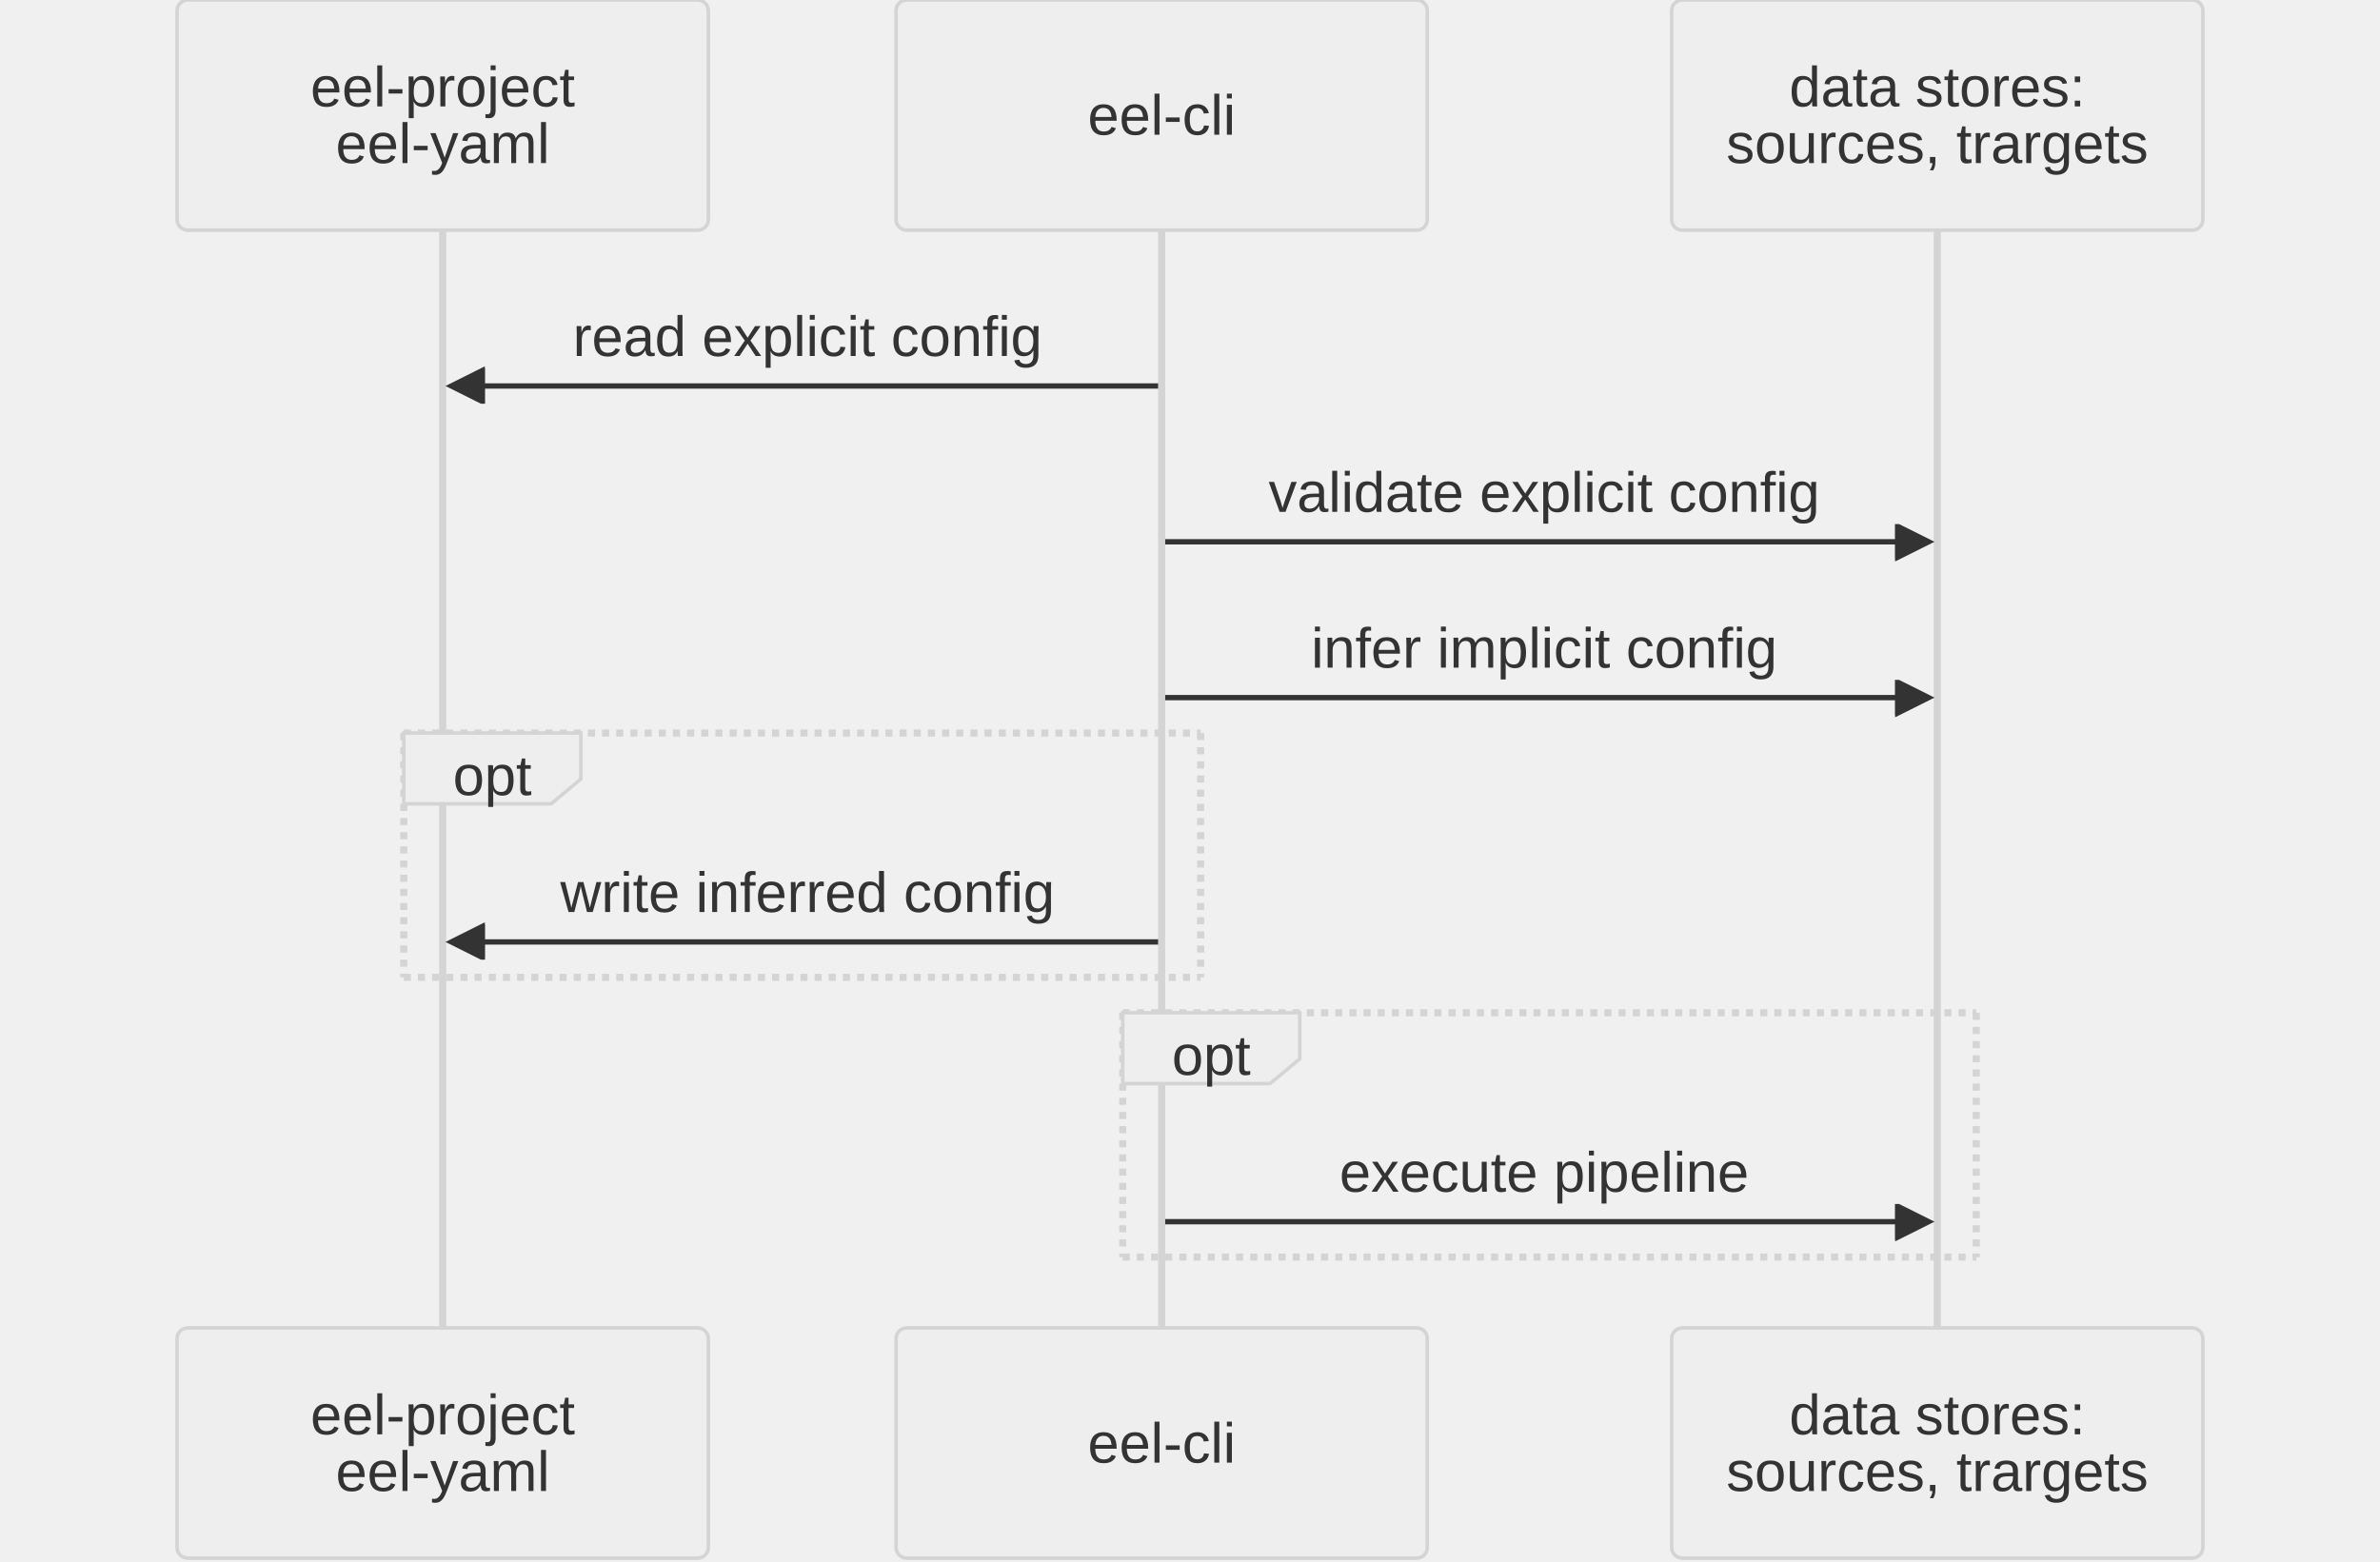
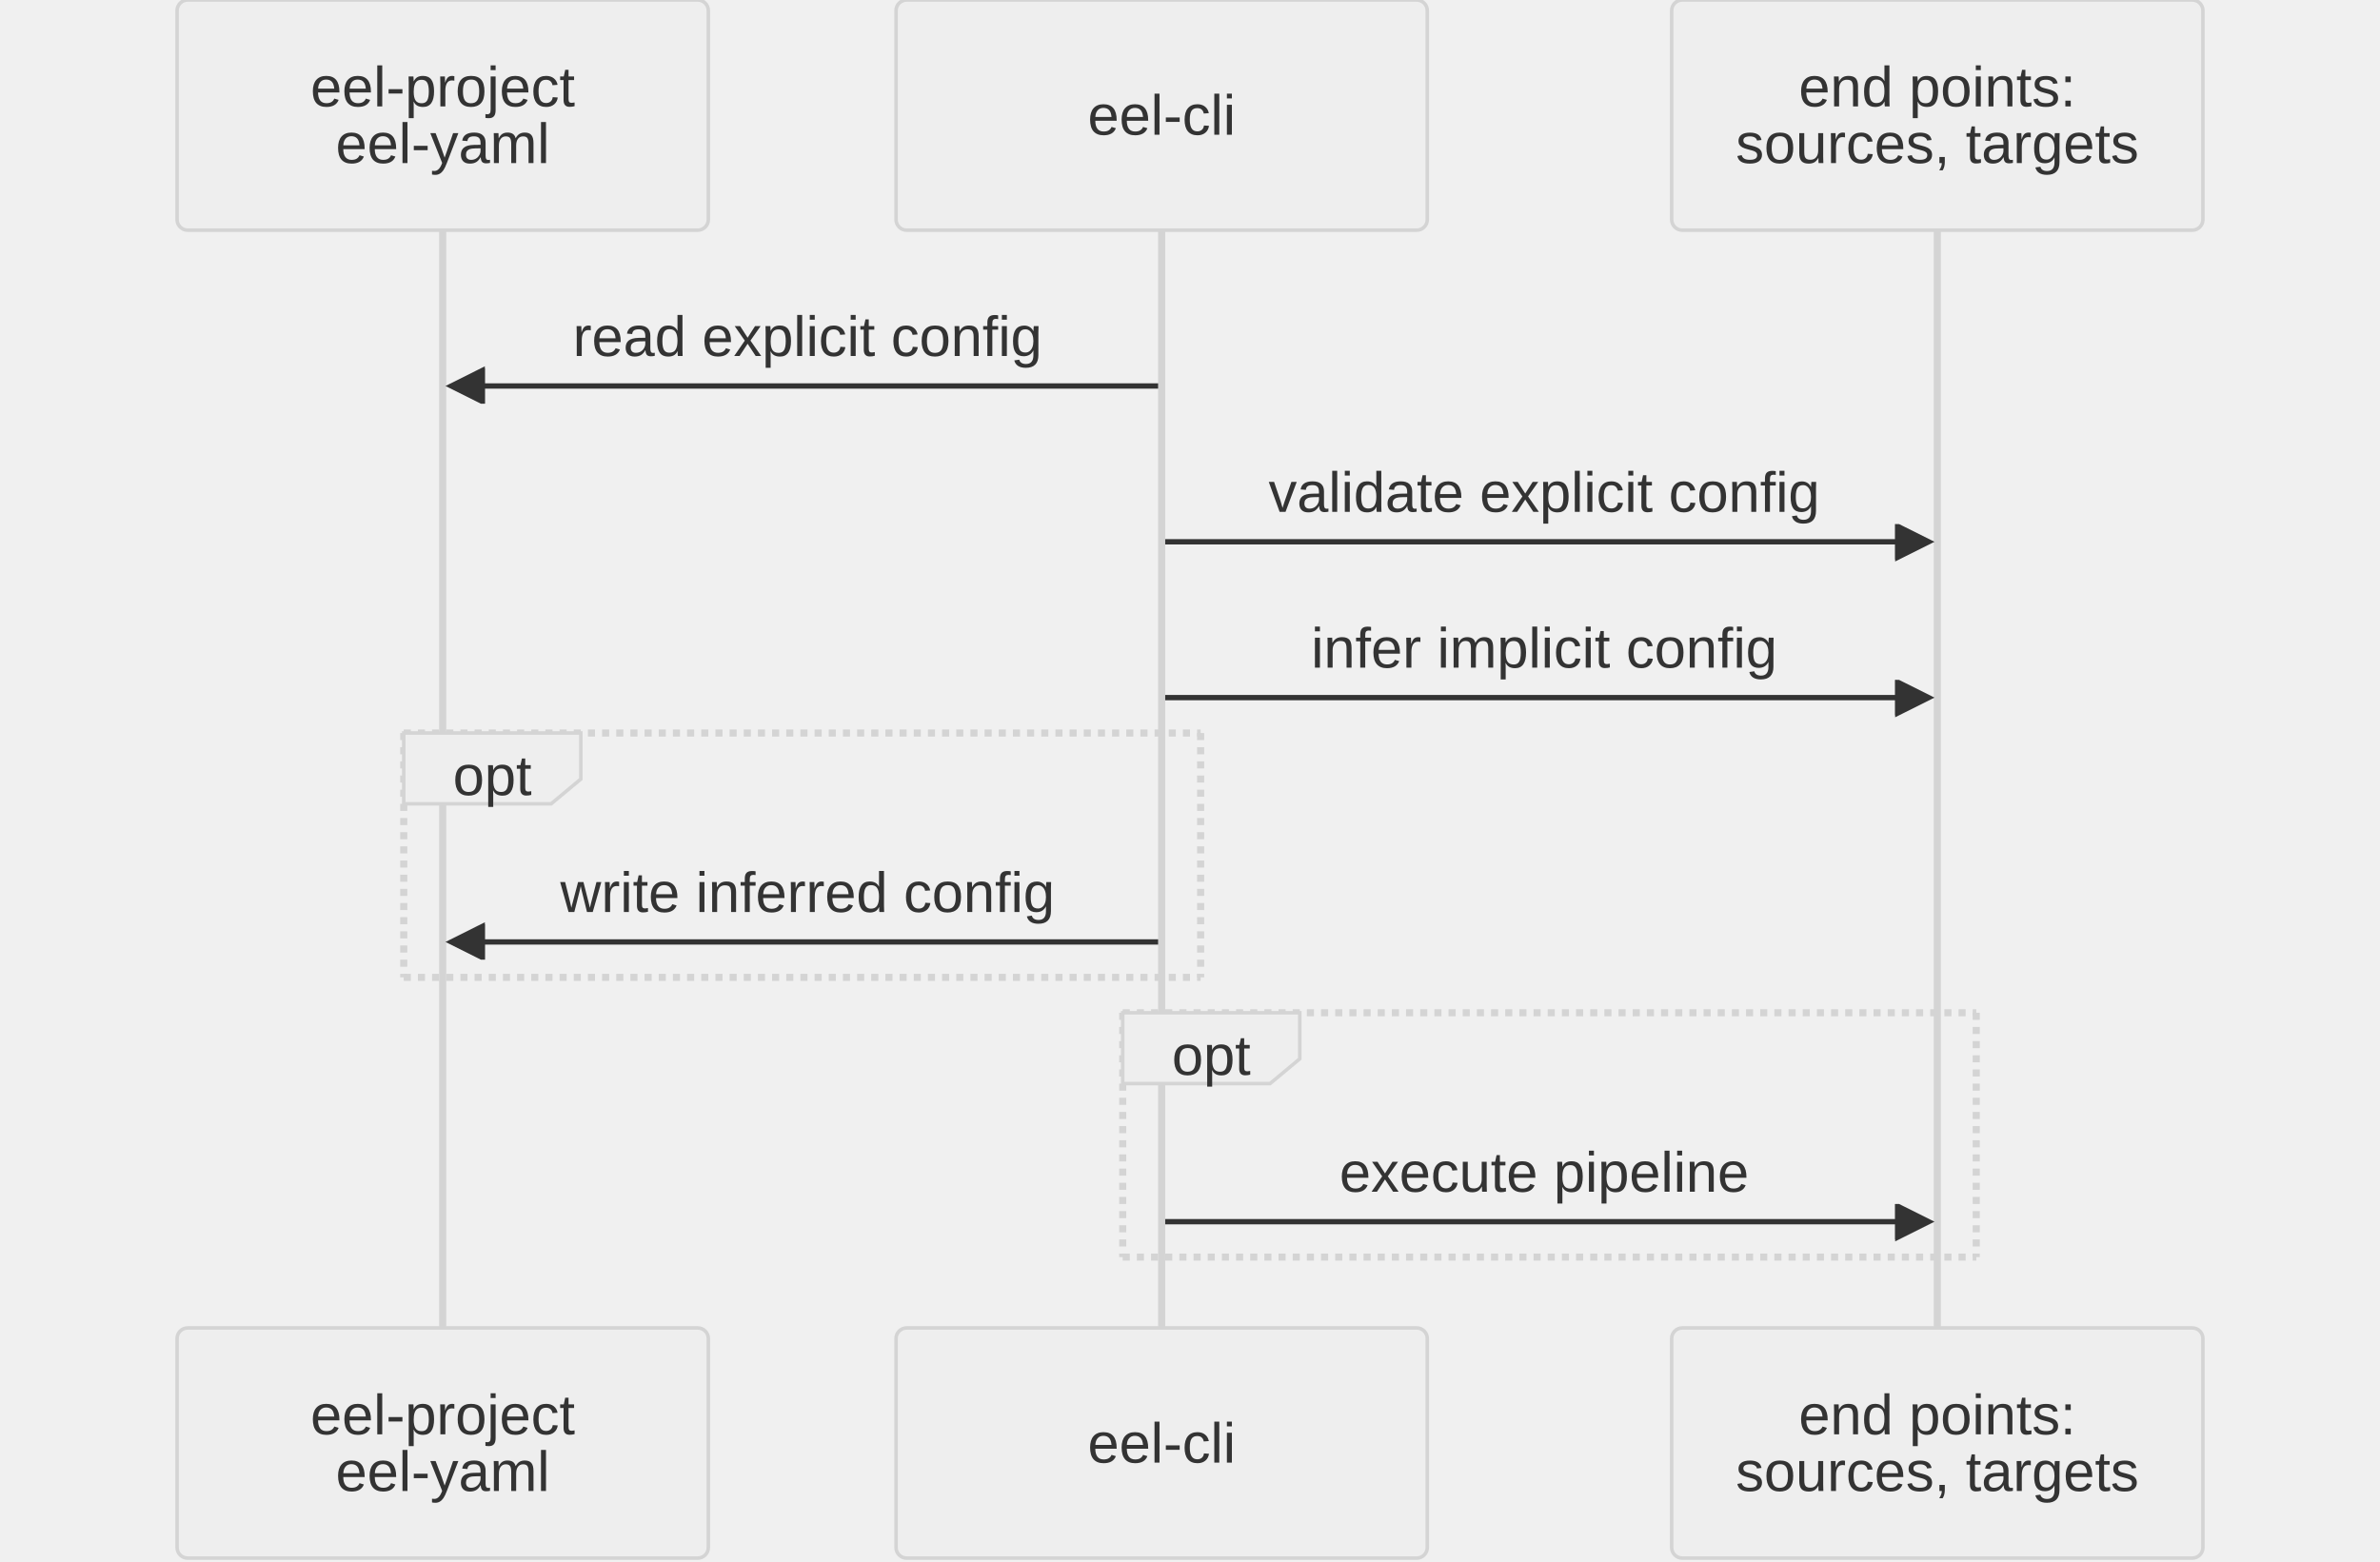
<svg xmlns="http://www.w3.org/2000/svg" aria-roledescription="sequence" role="graphics-document document" viewBox="-50 0 672 441" style="max-width: 672px; background-color: white;" width="100%" id="my-svg">
  <g>
    <rect class="actor" ry="3" rx="3" height="65" width="150" stroke="#666" fill="#eaeaea" y="375" x="422" />
    <text style="text-anchor: middle; font-size: 16px; font-weight: 400;" class="actor" alignment-baseline="central" dominant-baseline="central" y="407.5" x="497">
-       <tspan dy="-8" x="497">data stores:</tspan>
+       <tspan dy="-8" x="497">end points:</tspan>
    </text>
    <text style="text-anchor: middle; font-size: 16px; font-weight: 400;" class="actor" alignment-baseline="central" dominant-baseline="central" y="407.5" x="497">
-       <tspan dy="8" x="497">sources, trargets</tspan>
+       <tspan dy="8" x="497">sources, targets</tspan>
    </text>
  </g>
  <g>
    <rect class="actor" ry="3" rx="3" height="65" width="150" stroke="#666" fill="#eaeaea" y="375" x="203" />
    <text style="text-anchor: middle; font-size: 16px; font-weight: 400;" class="actor" alignment-baseline="central" dominant-baseline="central" y="407.5" x="278">
      <tspan dy="0" x="278">eel-cli</tspan>
    </text>
  </g>
  <g>
    <rect class="actor" ry="3" rx="3" height="65" width="150" stroke="#666" fill="#eaeaea" y="375" x="0" />
    <text style="text-anchor: middle; font-size: 16px; font-weight: 400;" class="actor" alignment-baseline="central" dominant-baseline="central" y="407.5" x="75">
      <tspan dy="-8" x="75">eel-project</tspan>
    </text>
    <text style="text-anchor: middle; font-size: 16px; font-weight: 400;" class="actor" alignment-baseline="central" dominant-baseline="central" y="407.5" x="75">
      <tspan dy="8" x="75">eel-yaml</tspan>
    </text>
  </g>
  <g>
    <line stroke="#999" stroke-width="0.5px" class="200" y2="375" x2="497" y1="5" x1="497" id="actor2" />
    <g id="root-2">
      <rect class="actor" ry="3" rx="3" height="65" width="150" stroke="#666" fill="#eaeaea" y="0" x="422" />
      <text style="text-anchor: middle; font-size: 16px; font-weight: 400;" class="actor" alignment-baseline="central" dominant-baseline="central" y="32.5" x="497">
-         <tspan dy="-8" x="497">data stores:</tspan>
+         <tspan dy="-8" x="497">end points:</tspan>
      </text>
      <text style="text-anchor: middle; font-size: 16px; font-weight: 400;" class="actor" alignment-baseline="central" dominant-baseline="central" y="32.5" x="497">
-         <tspan dy="8" x="497">sources, trargets</tspan>
+         <tspan dy="8" x="497">sources, targets</tspan>
      </text>
    </g>
  </g>
  <g>
    <line stroke="#999" stroke-width="0.5px" class="200" y2="375" x2="278" y1="5" x1="278" id="actor1" />
    <g id="root-1">
      <rect class="actor" ry="3" rx="3" height="65" width="150" stroke="#666" fill="#eaeaea" y="0" x="203" />
      <text style="text-anchor: middle; font-size: 16px; font-weight: 400;" class="actor" alignment-baseline="central" dominant-baseline="central" y="32.5" x="278">
        <tspan dy="0" x="278">eel-cli</tspan>
      </text>
    </g>
  </g>
  <g>
    <line stroke="#999" stroke-width="0.5px" class="200" y2="375" x2="75" y1="5" x1="75" id="actor0" />
    <g id="root-0">
      <rect class="actor" ry="3" rx="3" height="65" width="150" stroke="#666" fill="#eaeaea" y="0" x="0" />
      <text style="text-anchor: middle; font-size: 16px; font-weight: 400;" class="actor" alignment-baseline="central" dominant-baseline="central" y="32.5" x="75">
        <tspan dy="-8" x="75">eel-project</tspan>
      </text>
      <text style="text-anchor: middle; font-size: 16px; font-weight: 400;" class="actor" alignment-baseline="central" dominant-baseline="central" y="32.5" x="75">
        <tspan dy="8" x="75">eel-yaml</tspan>
      </text>
    </g>
  </g>
  <style>#my-svg{font-family:"trebuchet ms",verdana,arial,sans-serif;font-size:16px;fill:#000000;}#my-svg .error-icon{fill:#552222;}#my-svg .error-text{fill:#552222;stroke:#552222;}#my-svg .edge-thickness-normal{stroke-width:2px;}#my-svg .edge-thickness-thick{stroke-width:3.5px;}#my-svg .edge-pattern-solid{stroke-dasharray:0;}#my-svg .edge-pattern-dashed{stroke-dasharray:3;}#my-svg .edge-pattern-dotted{stroke-dasharray:2;}#my-svg .marker{fill:#666;stroke:#666;}#my-svg .marker.cross{stroke:#666;}#my-svg svg{font-family:"trebuchet ms",verdana,arial,sans-serif;font-size:16px;}#my-svg .actor{stroke:hsl(0, 0%, 83%);fill:#eee;}#my-svg text.actor&gt;tspan{fill:#333;stroke:none;}#my-svg .actor-line{stroke:#666;}#my-svg .messageLine0{stroke-width:1.5;stroke-dasharray:none;stroke:#333;}#my-svg .messageLine1{stroke-width:1.5;stroke-dasharray:2,2;stroke:#333;}#my-svg #arrowhead path{fill:#333;stroke:#333;}#my-svg .sequenceNumber{fill:white;}#my-svg #sequencenumber{fill:#333;}#my-svg #crosshead path{fill:#333;stroke:#333;}#my-svg .messageText{fill:#333;stroke:none;}#my-svg .labelBox{stroke:hsl(0, 0%, 83%);fill:#eee;}#my-svg .labelText,#my-svg .labelText&gt;tspan{fill:#333;stroke:none;}#my-svg .loopText,#my-svg .loopText&gt;tspan{fill:#333;stroke:none;}#my-svg .loopLine{stroke-width:2px;stroke-dasharray:2,2;stroke:hsl(0, 0%, 83%);fill:hsl(0, 0%, 83%);}#my-svg .note{stroke:#999;fill:#666;}#my-svg .noteText,#my-svg .noteText&gt;tspan{fill:#fff;stroke:none;}#my-svg .activation0{fill:#f4f4f4;stroke:#666;}#my-svg .activation1{fill:#f4f4f4;stroke:#666;}#my-svg .activation2{fill:#f4f4f4;stroke:#666;}#my-svg .actorPopupMenu{position:absolute;}#my-svg .actorPopupMenuPanel{position:absolute;fill:#eee;box-shadow:0px 8px 16px 0px rgba(0,0,0,0.2);filter:drop-shadow(3px 5px 2px rgb(0 0 0 / 0.4));}#my-svg .actor-man line{stroke:hsl(0, 0%, 83%);fill:#eee;}#my-svg .actor-man circle,#my-svg line{stroke:hsl(0, 0%, 83%);fill:#eee;stroke-width:2px;}#my-svg :root{--mermaid-font-family:"trebuchet ms",verdana,arial,sans-serif;}</style>
  <g />
  <defs>
    <symbol height="24" width="24" id="computer">
      <path d="M2 2v13h20v-13h-20zm18 11h-16v-9h16v9zm-10.228 6l.466-1h3.524l.467 1h-4.457zm14.228 3h-24l2-6h2.104l-1.33 4h18.45l-1.297-4h2.073l2 6zm-5-10h-14v-7h14v7z" transform="scale(.5)" />
    </symbol>
  </defs>
  <defs>
    <symbol clip-rule="evenodd" fill-rule="evenodd" id="database">
      <path d="M12.258.001l.256.004.255.005.253.008.251.01.249.012.247.015.246.016.242.019.241.02.239.023.236.024.233.027.231.028.229.031.225.032.223.034.22.036.217.038.214.04.211.041.208.043.205.045.201.046.198.048.194.05.191.051.187.053.183.054.18.056.175.057.172.059.168.06.163.061.16.063.155.064.15.066.074.033.073.033.071.034.07.034.069.035.068.035.067.035.066.035.064.036.064.036.062.036.06.036.06.037.058.037.058.037.055.038.055.038.053.038.052.038.051.039.05.039.048.039.047.039.045.04.044.04.043.04.041.04.04.041.039.041.037.041.036.041.034.041.033.042.032.042.03.042.029.042.027.042.026.043.024.043.023.043.021.043.02.043.018.044.017.043.015.044.013.044.012.044.011.045.009.044.007.045.006.045.004.045.002.045.001.045v17l-.001.045-.002.045-.004.045-.006.045-.007.045-.009.044-.011.045-.012.044-.013.044-.015.044-.017.043-.018.044-.02.043-.021.043-.023.043-.024.043-.026.043-.027.042-.029.042-.03.042-.032.042-.033.042-.034.041-.036.041-.037.041-.039.041-.04.041-.041.04-.043.04-.044.04-.045.04-.047.039-.048.039-.05.039-.051.039-.052.038-.053.038-.055.038-.055.038-.058.037-.058.037-.06.037-.06.036-.062.036-.064.036-.064.036-.066.035-.067.035-.068.035-.069.035-.07.034-.071.034-.073.033-.074.033-.15.066-.155.064-.16.063-.163.061-.168.06-.172.059-.175.057-.18.056-.183.054-.187.053-.191.051-.194.05-.198.048-.201.046-.205.045-.208.043-.211.041-.214.04-.217.038-.22.036-.223.034-.225.032-.229.031-.231.028-.233.027-.236.024-.239.023-.241.02-.242.019-.246.016-.247.015-.249.012-.251.01-.253.008-.255.005-.256.004-.258.001-.258-.001-.256-.004-.255-.005-.253-.008-.251-.01-.249-.012-.247-.015-.245-.016-.243-.019-.241-.02-.238-.023-.236-.024-.234-.027-.231-.028-.228-.031-.226-.032-.223-.034-.22-.036-.217-.038-.214-.04-.211-.041-.208-.043-.204-.045-.201-.046-.198-.048-.195-.05-.19-.051-.187-.053-.184-.054-.179-.056-.176-.057-.172-.059-.167-.06-.164-.061-.159-.063-.155-.064-.151-.066-.074-.033-.072-.033-.072-.034-.07-.034-.069-.035-.068-.035-.067-.035-.066-.035-.064-.036-.063-.036-.062-.036-.061-.036-.06-.037-.058-.037-.057-.037-.056-.038-.055-.038-.053-.038-.052-.038-.051-.039-.049-.039-.049-.039-.046-.039-.046-.04-.044-.04-.043-.04-.041-.04-.04-.041-.039-.041-.037-.041-.036-.041-.034-.041-.033-.042-.032-.042-.03-.042-.029-.042-.027-.042-.026-.043-.024-.043-.023-.043-.021-.043-.02-.043-.018-.044-.017-.043-.015-.044-.013-.044-.012-.044-.011-.045-.009-.044-.007-.045-.006-.045-.004-.045-.002-.045-.001-.045v-17l.001-.045.002-.045.004-.045.006-.045.007-.045.009-.044.011-.045.012-.044.013-.044.015-.044.017-.043.018-.044.02-.043.021-.043.023-.043.024-.043.026-.043.027-.042.029-.042.03-.042.032-.042.033-.042.034-.041.036-.041.037-.041.039-.041.04-.041.041-.04.043-.04.044-.04.046-.04.046-.039.049-.039.049-.039.051-.039.052-.038.053-.038.055-.038.056-.038.057-.037.058-.037.06-.037.061-.036.062-.036.063-.036.064-.036.066-.035.067-.035.068-.035.069-.035.07-.034.072-.034.072-.033.074-.033.151-.066.155-.064.159-.063.164-.061.167-.06.172-.059.176-.057.179-.056.184-.054.187-.053.19-.051.195-.05.198-.048.201-.046.204-.045.208-.043.211-.041.214-.04.217-.038.22-.036.223-.034.226-.032.228-.031.231-.028.234-.027.236-.024.238-.023.241-.02.243-.019.245-.016.247-.015.249-.012.251-.01.253-.008.255-.005.256-.004.258-.001.258.001zm-9.258 20.499v.01l.001.021.003.021.004.022.005.021.006.022.007.022.009.023.01.022.011.023.012.023.013.023.015.023.016.024.017.023.018.024.019.024.021.024.022.025.023.024.024.025.052.049.056.05.061.051.066.051.07.051.075.051.079.052.084.052.088.052.092.052.097.052.102.051.105.052.11.052.114.051.119.051.123.051.127.05.131.05.135.05.139.048.144.049.147.047.152.047.155.047.16.045.163.045.167.043.171.043.176.041.178.041.183.039.187.039.19.037.194.035.197.035.202.033.204.031.209.03.212.029.216.027.219.025.222.024.226.021.23.02.233.018.236.016.24.015.243.012.246.01.249.008.253.005.256.004.259.001.26-.001.257-.004.254-.005.25-.008.247-.011.244-.012.241-.014.237-.016.233-.018.231-.021.226-.021.224-.024.22-.026.216-.027.212-.028.21-.031.205-.031.202-.034.198-.034.194-.036.191-.037.187-.039.183-.04.179-.04.175-.042.172-.043.168-.044.163-.045.16-.046.155-.046.152-.047.148-.048.143-.049.139-.049.136-.05.131-.05.126-.05.123-.051.118-.052.114-.051.11-.052.106-.052.101-.052.096-.052.092-.052.088-.053.083-.051.079-.052.074-.052.07-.051.065-.051.06-.051.056-.05.051-.05.023-.024.023-.025.021-.024.02-.024.019-.024.018-.024.017-.024.015-.023.014-.024.013-.023.012-.023.01-.023.01-.022.008-.022.006-.022.006-.022.004-.022.004-.021.001-.021.001-.021v-4.127l-.077.055-.08.053-.083.054-.085.053-.087.052-.09.052-.093.051-.095.05-.097.05-.1.049-.102.049-.105.048-.106.047-.109.047-.111.046-.114.045-.115.045-.118.044-.12.043-.122.042-.124.042-.126.041-.128.04-.13.04-.132.038-.134.038-.135.037-.138.037-.139.035-.142.035-.143.034-.144.033-.147.032-.148.031-.15.03-.151.03-.153.029-.154.027-.156.027-.158.026-.159.025-.161.024-.162.023-.163.022-.165.021-.166.02-.167.019-.169.018-.169.017-.171.016-.173.015-.173.014-.175.013-.175.012-.177.011-.178.01-.179.008-.179.008-.181.006-.182.005-.182.004-.184.003-.184.002h-.37l-.184-.002-.184-.003-.182-.004-.182-.005-.181-.006-.179-.008-.179-.008-.178-.01-.176-.011-.176-.012-.175-.013-.173-.014-.172-.015-.171-.016-.17-.017-.169-.018-.167-.019-.166-.02-.165-.021-.163-.022-.162-.023-.161-.024-.159-.025-.157-.026-.156-.027-.155-.027-.153-.029-.151-.03-.15-.03-.148-.031-.146-.032-.145-.033-.143-.034-.141-.035-.14-.035-.137-.037-.136-.037-.134-.038-.132-.038-.13-.04-.128-.04-.126-.041-.124-.042-.122-.042-.12-.044-.117-.043-.116-.045-.113-.045-.112-.046-.109-.047-.106-.047-.105-.048-.102-.049-.1-.049-.097-.05-.095-.05-.093-.052-.09-.051-.087-.052-.085-.053-.083-.054-.08-.054-.077-.054v4.127zm0-5.654v.011l.001.021.003.021.004.021.005.022.006.022.007.022.009.022.01.022.011.023.012.023.013.023.015.024.016.023.017.024.018.024.019.024.021.024.022.024.023.025.024.024.052.05.056.05.061.05.066.051.07.051.075.052.079.051.084.052.088.052.092.052.097.052.102.052.105.052.11.051.114.051.119.052.123.05.127.051.131.05.135.049.139.049.144.048.147.048.152.047.155.046.16.045.163.045.167.044.171.042.176.042.178.04.183.04.187.038.19.037.194.036.197.034.202.033.204.032.209.03.212.028.216.027.219.025.222.024.226.022.23.02.233.018.236.016.24.014.243.012.246.01.249.008.253.006.256.003.259.001.26-.001.257-.003.254-.006.25-.008.247-.01.244-.012.241-.015.237-.016.233-.018.231-.02.226-.022.224-.024.22-.025.216-.027.212-.029.21-.03.205-.032.202-.033.198-.035.194-.036.191-.037.187-.039.183-.039.179-.041.175-.042.172-.043.168-.044.163-.045.16-.045.155-.047.152-.047.148-.048.143-.048.139-.05.136-.049.131-.05.126-.051.123-.051.118-.051.114-.052.11-.052.106-.052.101-.052.096-.052.092-.052.088-.052.083-.052.079-.052.074-.051.07-.052.065-.051.06-.05.056-.051.051-.049.023-.025.023-.024.021-.025.02-.024.019-.024.018-.024.017-.024.015-.023.014-.023.013-.024.012-.022.01-.023.01-.023.008-.022.006-.022.006-.022.004-.021.004-.022.001-.021.001-.021v-4.139l-.077.054-.08.054-.083.054-.085.052-.087.053-.09.051-.093.051-.095.051-.097.05-.1.049-.102.049-.105.048-.106.047-.109.047-.111.046-.114.045-.115.044-.118.044-.12.044-.122.042-.124.042-.126.041-.128.04-.13.039-.132.039-.134.038-.135.037-.138.036-.139.036-.142.035-.143.033-.144.033-.147.033-.148.031-.15.03-.151.03-.153.028-.154.028-.156.027-.158.026-.159.025-.161.024-.162.023-.163.022-.165.021-.166.02-.167.019-.169.018-.169.017-.171.016-.173.015-.173.014-.175.013-.175.012-.177.011-.178.009-.179.009-.179.007-.181.007-.182.005-.182.004-.184.003-.184.002h-.37l-.184-.002-.184-.003-.182-.004-.182-.005-.181-.007-.179-.007-.179-.009-.178-.009-.176-.011-.176-.012-.175-.013-.173-.014-.172-.015-.171-.016-.17-.017-.169-.018-.167-.019-.166-.02-.165-.021-.163-.022-.162-.023-.161-.024-.159-.025-.157-.026-.156-.027-.155-.028-.153-.028-.151-.03-.15-.03-.148-.031-.146-.033-.145-.033-.143-.033-.141-.035-.14-.036-.137-.036-.136-.037-.134-.038-.132-.039-.13-.039-.128-.04-.126-.041-.124-.042-.122-.043-.12-.043-.117-.044-.116-.044-.113-.046-.112-.046-.109-.046-.106-.047-.105-.048-.102-.049-.1-.049-.097-.05-.095-.051-.093-.051-.09-.051-.087-.053-.085-.052-.083-.054-.08-.054-.077-.054v4.139zm0-5.666v.011l.001.02.003.022.004.021.005.022.006.021.007.022.009.023.01.022.011.023.012.023.013.023.015.023.016.024.017.024.018.023.019.024.021.025.022.024.023.024.024.025.052.05.056.05.061.05.066.051.07.051.075.052.079.051.084.052.088.052.092.052.097.052.102.052.105.051.11.052.114.051.119.051.123.051.127.05.131.05.135.05.139.049.144.048.147.048.152.047.155.046.16.045.163.045.167.043.171.043.176.042.178.04.183.04.187.038.19.037.194.036.197.034.202.033.204.032.209.03.212.028.216.027.219.025.222.024.226.021.23.02.233.018.236.017.24.014.243.012.246.01.249.008.253.006.256.003.259.001.26-.001.257-.003.254-.006.25-.008.247-.01.244-.013.241-.014.237-.016.233-.018.231-.02.226-.022.224-.024.22-.025.216-.027.212-.029.21-.03.205-.032.202-.033.198-.035.194-.036.191-.037.187-.039.183-.039.179-.041.175-.042.172-.043.168-.044.163-.045.16-.045.155-.047.152-.047.148-.048.143-.049.139-.049.136-.049.131-.051.126-.05.123-.051.118-.052.114-.051.11-.052.106-.052.101-.052.096-.052.092-.052.088-.052.083-.052.079-.052.074-.052.07-.051.065-.051.06-.051.056-.05.051-.049.023-.025.023-.025.021-.024.02-.024.019-.024.018-.024.017-.024.015-.023.014-.024.013-.023.012-.023.01-.022.01-.023.008-.022.006-.022.006-.022.004-.022.004-.021.001-.021.001-.021v-4.153l-.077.054-.08.054-.083.053-.085.053-.087.053-.09.051-.093.051-.095.051-.097.05-.1.049-.102.048-.105.048-.106.048-.109.046-.111.046-.114.046-.115.044-.118.044-.12.043-.122.043-.124.042-.126.041-.128.04-.13.039-.132.039-.134.038-.135.037-.138.036-.139.036-.142.034-.143.034-.144.033-.147.032-.148.032-.15.03-.151.03-.153.028-.154.028-.156.027-.158.026-.159.024-.161.024-.162.023-.163.023-.165.021-.166.02-.167.019-.169.018-.169.017-.171.016-.173.015-.173.014-.175.013-.175.012-.177.01-.178.01-.179.009-.179.007-.181.006-.182.006-.182.004-.184.003-.184.001-.185.001-.185-.001-.184-.001-.184-.003-.182-.004-.182-.006-.181-.006-.179-.007-.179-.009-.178-.01-.176-.01-.176-.012-.175-.013-.173-.014-.172-.015-.171-.016-.17-.017-.169-.018-.167-.019-.166-.02-.165-.021-.163-.023-.162-.023-.161-.024-.159-.024-.157-.026-.156-.027-.155-.028-.153-.028-.151-.03-.15-.03-.148-.032-.146-.032-.145-.033-.143-.034-.141-.034-.14-.036-.137-.036-.136-.037-.134-.038-.132-.039-.13-.039-.128-.041-.126-.041-.124-.041-.122-.043-.12-.043-.117-.044-.116-.044-.113-.046-.112-.046-.109-.046-.106-.048-.105-.048-.102-.048-.1-.05-.097-.049-.095-.051-.093-.051-.09-.052-.087-.052-.085-.053-.083-.053-.08-.054-.077-.054v4.153zm8.74-8.179l-.257.004-.254.005-.25.008-.247.011-.244.012-.241.014-.237.016-.233.018-.231.021-.226.022-.224.023-.22.026-.216.027-.212.028-.21.031-.205.032-.202.033-.198.034-.194.036-.191.038-.187.038-.183.04-.179.041-.175.042-.172.043-.168.043-.163.045-.16.046-.155.046-.152.048-.148.048-.143.048-.139.049-.136.05-.131.05-.126.051-.123.051-.118.051-.114.052-.11.052-.106.052-.101.052-.096.052-.092.052-.088.052-.083.052-.079.052-.074.051-.07.052-.065.051-.06.05-.056.05-.051.05-.023.025-.023.024-.021.024-.02.025-.019.024-.018.024-.017.023-.015.024-.014.023-.013.023-.012.023-.01.023-.01.022-.008.022-.006.023-.006.021-.004.022-.004.021-.001.021-.001.021.001.021.001.021.004.021.004.022.006.021.006.023.008.022.01.022.01.023.012.023.013.023.014.023.015.024.017.023.018.024.019.024.02.025.021.024.023.024.023.025.051.05.056.05.06.05.065.051.07.052.074.051.079.052.083.052.088.052.092.052.096.052.101.052.106.052.11.052.114.052.118.051.123.051.126.051.131.05.136.05.139.049.143.048.148.048.152.048.155.046.16.046.163.045.168.043.172.043.175.042.179.041.183.04.187.038.191.038.194.036.198.034.202.033.205.032.21.031.212.028.216.027.22.026.224.023.226.022.231.021.233.018.237.016.241.014.244.012.247.011.25.008.254.005.257.004.26.001.26-.001.257-.004.254-.005.25-.008.247-.011.244-.012.241-.014.237-.016.233-.018.231-.021.226-.022.224-.023.22-.026.216-.027.212-.028.21-.031.205-.032.202-.033.198-.034.194-.036.191-.038.187-.038.183-.04.179-.041.175-.042.172-.043.168-.043.163-.045.16-.046.155-.046.152-.048.148-.048.143-.048.139-.049.136-.05.131-.05.126-.051.123-.051.118-.051.114-.052.11-.052.106-.052.101-.052.096-.052.092-.052.088-.052.083-.052.079-.052.074-.051.07-.052.065-.051.06-.05.056-.05.051-.05.023-.025.023-.024.021-.024.02-.025.019-.024.018-.024.017-.023.015-.024.014-.023.013-.023.012-.023.01-.023.01-.022.008-.022.006-.023.006-.021.004-.022.004-.021.001-.021.001-.021-.001-.021-.001-.021-.004-.021-.004-.022-.006-.021-.006-.023-.008-.022-.01-.022-.01-.023-.012-.023-.013-.023-.014-.023-.015-.024-.017-.023-.018-.024-.019-.024-.02-.025-.021-.024-.023-.024-.023-.025-.051-.05-.056-.05-.06-.05-.065-.051-.07-.052-.074-.051-.079-.052-.083-.052-.088-.052-.092-.052-.096-.052-.101-.052-.106-.052-.11-.052-.114-.052-.118-.051-.123-.051-.126-.051-.131-.05-.136-.05-.139-.049-.143-.048-.148-.048-.152-.048-.155-.046-.16-.046-.163-.045-.168-.043-.172-.043-.175-.042-.179-.041-.183-.04-.187-.038-.191-.038-.194-.036-.198-.034-.202-.033-.205-.032-.21-.031-.212-.028-.216-.027-.22-.026-.224-.023-.226-.022-.231-.021-.233-.018-.237-.016-.241-.014-.244-.012-.247-.011-.25-.008-.254-.005-.257-.004-.26-.001-.26.001z" transform="scale(.5)" />
    </symbol>
  </defs>
  <defs>
    <symbol height="24" width="24" id="clock">
      <path d="M12 2c5.514 0 10 4.486 10 10s-4.486 10-10 10-10-4.486-10-10 4.486-10 10-10zm0-2c-6.627 0-12 5.373-12 12s5.373 12 12 12 12-5.373 12-12-5.373-12-12-12zm5.848 12.459c.202.038.202.333.001.372-1.907.361-6.045 1.111-6.547 1.111-.719 0-1.301-.582-1.301-1.301 0-.512.77-5.447 1.125-7.445.034-.192.312-.181.343.014l.985 6.238 5.394 1.011z" transform="scale(.5)" />
    </symbol>
  </defs>
  <defs>
    <marker orient="auto" markerHeight="12" markerWidth="12" markerUnits="userSpaceOnUse" refY="5" refX="7.9" id="arrowhead">
      <path d="M 0 0 L 10 5 L 0 10 z" />
    </marker>
  </defs>
  <defs>
    <marker refY="4.5" refX="4" orient="auto" markerHeight="8" markerWidth="15" id="crosshead">
      <path style="stroke-dasharray: 0, 0;" d="M 1,2 L 6,7 M 6,2 L 1,7" stroke-width="1pt" stroke="#000000" fill="none" />
    </marker>
  </defs>
  <defs>
    <marker orient="auto" markerHeight="28" markerWidth="20" refY="7" refX="15.5" id="filled-head">
      <path d="M 18,7 L9,13 L14,7 L9,1 Z" />
    </marker>
  </defs>
  <defs>
    <marker orient="auto" markerHeight="40" markerWidth="60" refY="15" refX="15" id="sequencenumber">
      <circle r="6" cy="15" cx="15" />
    </marker>
  </defs>
  <g>
    <line class="loopLine" y2="207" x2="289" y1="207" x1="64" />
    <line class="loopLine" y2="276" x2="289" y1="207" x1="289" />
    <line class="loopLine" y2="276" x2="289" y1="276" x1="64" />
    <line class="loopLine" y2="276" x2="64" y1="207" x1="64" />
    <polygon class="labelBox" points="64,207 114,207 114,220 105.6,227 64,227" />
    <text style="font-size: 16px; font-weight: 400;" class="labelText" alignment-baseline="middle" dominant-baseline="middle" text-anchor="middle" y="220" x="89">opt</text>
    <text style="font-size: 16px; font-weight: 400;" class="loopText" text-anchor="middle" y="225" x="201.5">
      <tspan x="201.5" />
    </text>
  </g>
  <g>
    <line class="loopLine" y2="286" x2="508" y1="286" x1="267" />
    <line class="loopLine" y2="355" x2="508" y1="286" x1="508" />
    <line class="loopLine" y2="355" x2="508" y1="355" x1="267" />
    <line class="loopLine" y2="355" x2="267" y1="286" x1="267" />
    <polygon class="labelBox" points="267,286 317,286 317,299 308.6,306 267,306" />
    <text style="font-size: 16px; font-weight: 400;" class="labelText" alignment-baseline="middle" dominant-baseline="middle" text-anchor="middle" y="299" x="292">opt</text>
    <text style="font-size: 16px; font-weight: 400;" class="loopText" text-anchor="middle" y="304" x="412.5">
      <tspan x="412.5" />
    </text>
  </g>
  <text style="font-size: 16px; font-weight: 400;" dy="1em" class="messageText" alignment-baseline="middle" dominant-baseline="middle" text-anchor="middle" y="80" x="178">read explicit config</text>
  <line style="fill: none;" marker-end="url(#arrowhead)" stroke="none" stroke-width="2" class="messageLine0" y2="109" x2="79" y1="109" x1="277" />
  <text style="font-size: 16px; font-weight: 400;" dy="1em" class="messageText" alignment-baseline="middle" dominant-baseline="middle" text-anchor="middle" y="124" x="386">validate explicit config</text>
  <line style="fill: none;" marker-end="url(#arrowhead)" stroke="none" stroke-width="2" class="messageLine0" y2="153" x2="493" y1="153" x1="279" />
  <text style="font-size: 16px; font-weight: 400;" dy="1em" class="messageText" alignment-baseline="middle" dominant-baseline="middle" text-anchor="middle" y="168" x="386">infer implicit config</text>
  <line style="fill: none;" marker-end="url(#arrowhead)" stroke="none" stroke-width="2" class="messageLine0" y2="197" x2="493" y1="197" x1="279" />
  <text style="font-size: 16px; font-weight: 400;" dy="1em" class="messageText" alignment-baseline="middle" dominant-baseline="middle" text-anchor="middle" y="237" x="178">write inferred config</text>
  <line style="fill: none;" marker-end="url(#arrowhead)" stroke="none" stroke-width="2" class="messageLine0" y2="266" x2="79" y1="266" x1="277" />
  <text style="font-size: 16px; font-weight: 400;" dy="1em" class="messageText" alignment-baseline="middle" dominant-baseline="middle" text-anchor="middle" y="316" x="386">execute pipeline</text>
  <line style="fill: none;" marker-end="url(#arrowhead)" stroke="none" stroke-width="2" class="messageLine0" y2="345" x2="493" y1="345" x1="279" />
-   <text y="-25" x="186">Sequence of eel interactions across modules and data stores</text>
+   <text y="-25" x="186">Sequence of eel interactions across modules and end points.</text>
</svg>
